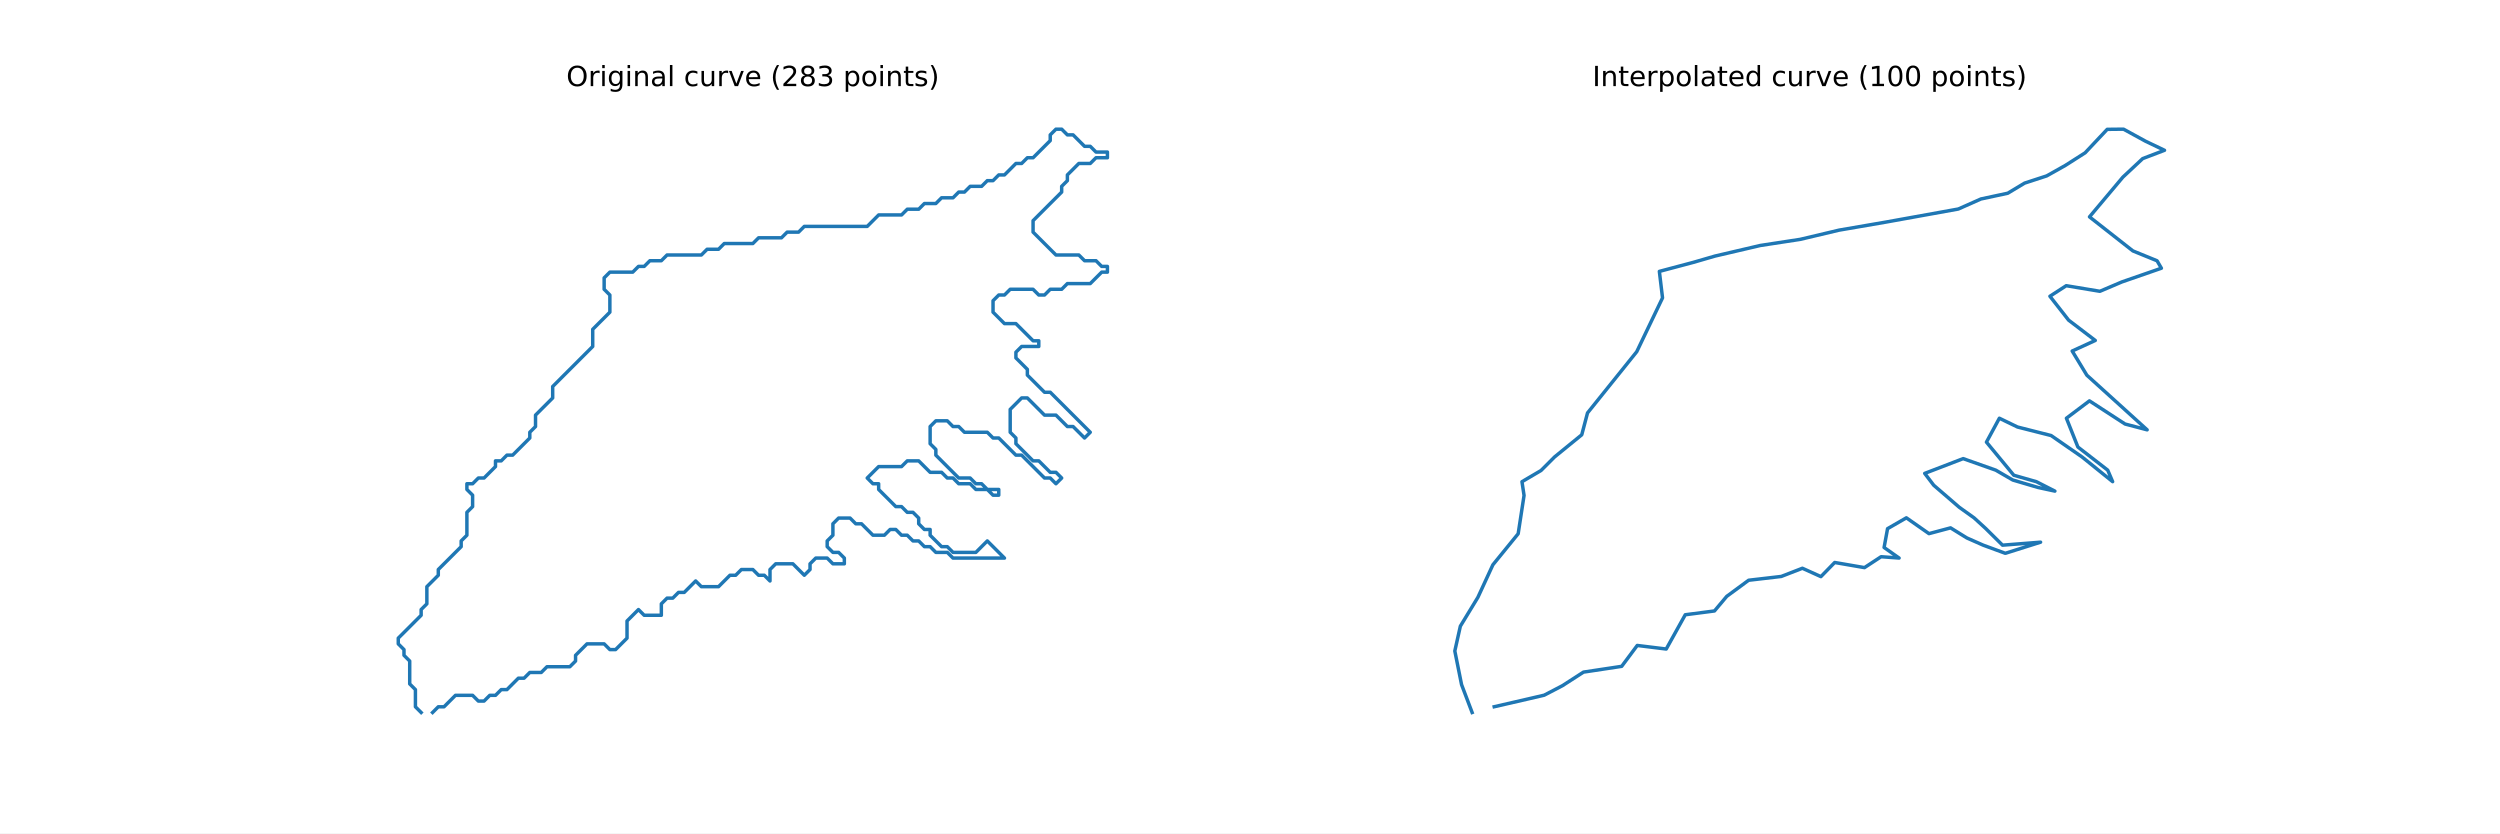
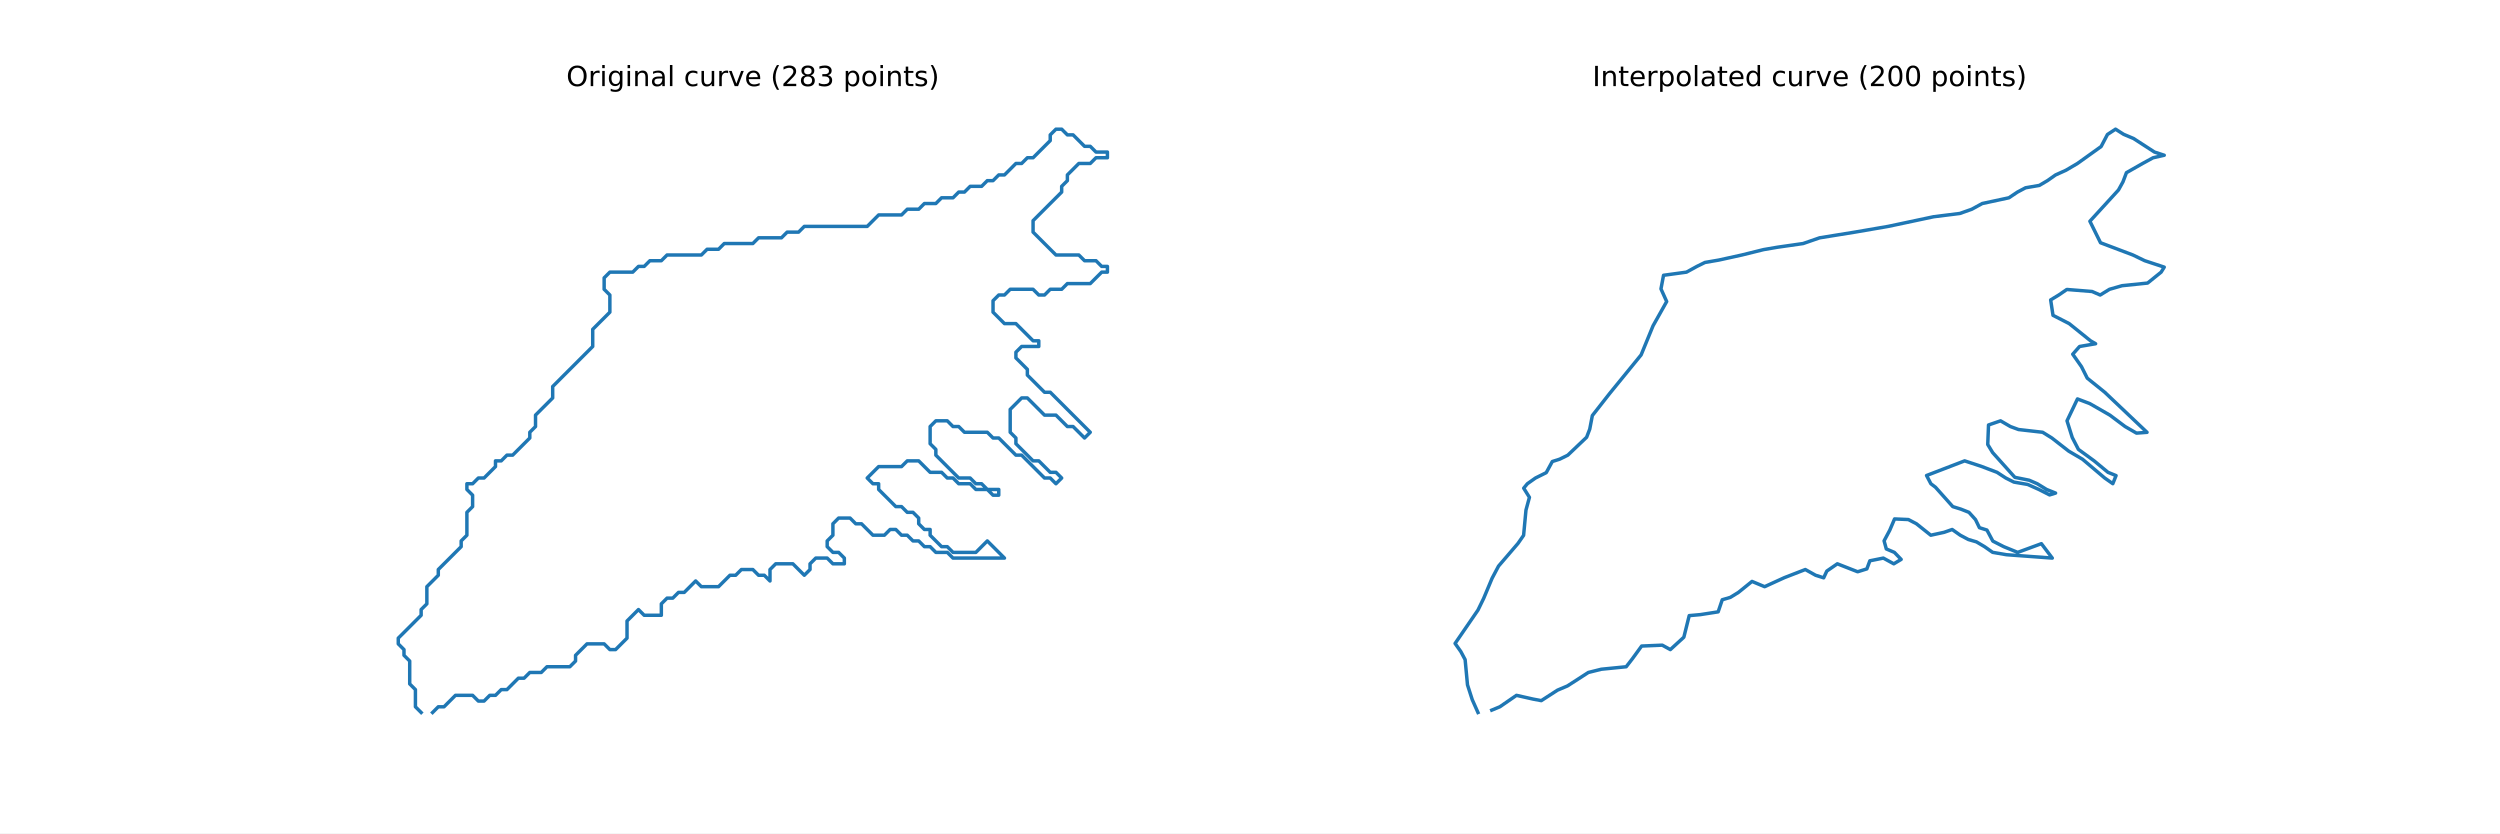
<svg xmlns="http://www.w3.org/2000/svg" xmlns:xlink="http://www.w3.org/1999/xlink" width="1080pt" height="360pt" viewBox="0 0 1080 360" version="1.1">
  <defs>
    <style type="text/css">*{stroke-linejoin: round; stroke-linecap: butt}</style>
  </defs>
  <g id="figure_1">
    <g id="patch_1">
      <path d="M 0 360  L 1080 360  L 1080 0  L 0 0  z " style="fill: #ffffff" />
    </g>
    <g id="axes_1">
      <g id="line2d_1">
-         <path d="M 181.933 307.8  L 179.463 305.329  L 179.463 297.918  L 176.992 295.447  L 176.992 285.565  L 174.521 283.094  L 174.521 280.624  L 172.051 278.153  L 172.051 275.682  L 181.933 265.8  L 181.933 263.329  L 184.404 260.859  L 184.404 253.447  L 189.345 248.506  L 189.345 246.035  L 199.227 236.153  L 199.227 233.682  L 201.698 231.212  L 201.698 221.329  L 204.168 218.859  L 204.168 213.918  L 201.698 211.447  L 201.698 208.976  L 204.168 208.976  L 206.639 206.506  L 209.11 206.506  L 214.051 201.565  L 214.051 199.094  L 216.521 199.094  L 218.992 196.624  L 221.463 196.624  L 228.874 189.212  L 228.874 186.741  L 231.345 184.271  L 231.345 179.329  L 238.757 171.918  L 238.757 166.976  L 256.051 149.682  L 256.051 142.271  L 263.463 134.859  L 263.463 127.447  L 260.992 124.976  L 260.992 120.035  L 263.463 117.565  L 273.345 117.565  L 275.816 115.094  L 278.286 115.094  L 280.757 112.624  L 285.698 112.624  L 288.168 110.153  L 302.992 110.153  L 305.463 107.682  L 310.404 107.682  L 312.874 105.212  L 325.227 105.212  L 327.698 102.741  L 337.58 102.741  L 340.051 100.271  L 344.992 100.271  L 347.463 97.8  L 374.639 97.8  L 379.58 92.859  L 389.463 92.859  L 391.933 90.388  L 396.874 90.388  L 399.345 87.918  L 404.286 87.918  L 406.757 85.447  L 411.698 85.447  L 414.168 82.976  L 416.639 82.976  L 419.11 80.506  L 424.051 80.506  L 426.521 78.035  L 428.992 78.035  L 431.463 75.565  L 433.933 75.565  L 438.874 70.624  L 441.345 70.624  L 443.816 68.153  L 446.286 68.153  L 453.698 60.741  L 453.698 58.271  L 456.168 55.8  L 458.639 55.8  L 461.11 58.271  L 463.58 58.271  L 468.521 63.212  L 470.992 63.212  L 473.463 65.682  L 478.404 65.682  L 478.404 68.153  L 473.463 68.153  L 470.992 70.624  L 466.051 70.624  L 461.11 75.565  L 461.11 78.035  L 458.639 80.506  L 458.639 82.976  L 446.286 95.329  L 446.286 100.271  L 456.168 110.153  L 466.051 110.153  L 468.521 112.624  L 473.463 112.624  L 475.933 115.094  L 478.404 115.094  L 478.404 117.565  L 475.933 117.565  L 470.992 122.506  L 461.11 122.506  L 458.639 124.976  L 453.698 124.976  L 451.227 127.447  L 448.757 127.447  L 446.286 124.976  L 436.404 124.976  L 433.933 127.447  L 431.463 127.447  L 428.992 129.918  L 428.992 134.859  L 433.933 139.8  L 438.874 139.8  L 446.286 147.212  L 448.757 147.212  L 448.757 149.682  L 441.345 149.682  L 438.874 152.153  L 438.874 154.624  L 443.816 159.565  L 443.816 162.035  L 451.227 169.447  L 453.698 169.447  L 470.992 186.741  L 468.521 189.212  L 463.58 184.271  L 461.11 184.271  L 456.168 179.329  L 451.227 179.329  L 443.816 171.918  L 441.345 171.918  L 436.404 176.859  L 436.404 186.741  L 438.874 189.212  L 438.874 191.682  L 446.286 199.094  L 448.757 199.094  L 453.698 204.035  L 456.168 204.035  L 458.639 206.506  L 456.168 208.976  L 453.698 206.506  L 451.227 206.506  L 441.345 196.624  L 438.874 196.624  L 431.463 189.212  L 428.992 189.212  L 426.521 186.741  L 416.639 186.741  L 414.168 184.271  L 411.698 184.271  L 409.227 181.8  L 404.286 181.8  L 401.816 184.271  L 401.816 191.682  L 404.286 194.153  L 404.286 196.624  L 414.168 206.506  L 419.11 206.506  L 421.58 208.976  L 424.051 208.976  L 426.521 211.447  L 431.463 211.447  L 431.463 213.918  L 428.992 213.918  L 426.521 211.447  L 421.58 211.447  L 419.11 208.976  L 414.168 208.976  L 411.698 206.506  L 409.227 206.506  L 406.757 204.035  L 401.816 204.035  L 396.874 199.094  L 391.933 199.094  L 389.463 201.565  L 379.58 201.565  L 374.639 206.506  L 377.11 208.976  L 379.58 208.976  L 379.58 211.447  L 386.992 218.859  L 389.463 218.859  L 391.933 221.329  L 394.404 221.329  L 396.874 223.8  L 396.874 226.271  L 399.345 228.741  L 401.816 228.741  L 401.816 231.212  L 406.757 236.153  L 409.227 236.153  L 411.698 238.624  L 421.58 238.624  L 426.521 233.682  L 433.933 241.094  L 411.698 241.094  L 409.227 238.624  L 404.286 238.624  L 401.816 236.153  L 399.345 236.153  L 396.874 233.682  L 394.404 233.682  L 391.933 231.212  L 389.463 231.212  L 386.992 228.741  L 384.521 228.741  L 382.051 231.212  L 377.11 231.212  L 372.168 226.271  L 369.698 226.271  L 367.227 223.8  L 362.286 223.8  L 359.816 226.271  L 359.816 231.212  L 357.345 233.682  L 357.345 236.153  L 359.816 238.624  L 362.286 238.624  L 364.757 241.094  L 364.757 243.565  L 359.816 243.565  L 357.345 241.094  L 352.404 241.094  L 349.933 243.565  L 349.933 246.035  L 347.463 248.506  L 342.521 243.565  L 335.11 243.565  L 332.639 246.035  L 332.639 250.976  L 330.168 248.506  L 327.698 248.506  L 325.227 246.035  L 320.286 246.035  L 317.816 248.506  L 315.345 248.506  L 310.404 253.447  L 302.992 253.447  L 300.521 250.976  L 295.58 255.918  L 293.11 255.918  L 290.639 258.388  L 288.168 258.388  L 285.698 260.859  L 285.698 265.8  L 278.286 265.8  L 275.816 263.329  L 270.874 268.271  L 270.874 275.682  L 265.933 280.624  L 263.463 280.624  L 260.992 278.153  L 253.58 278.153  L 248.639 283.094  L 248.639 285.565  L 246.168 288.035  L 236.286 288.035  L 233.816 290.506  L 228.874 290.506  L 226.404 292.976  L 223.933 292.976  L 218.992 297.918  L 216.521 297.918  L 214.051 300.388  L 211.58 300.388  L 209.11 302.859  L 206.639 302.859  L 204.168 300.388  L 196.757 300.388  L 191.816 305.329  L 189.345 305.329  L 186.874 307.8  L 186.874 307.8  " clip-path="url(#p4b91fef43b)" style="fill: none; stroke: #1f77b4; stroke-width: 1.5; stroke-linecap: square" />
+         <path d="M 181.933 307.8  L 179.463 305.329  L 179.463 297.918  L 176.992 295.447  L 176.992 285.565  L 174.521 283.094  L 174.521 280.624  L 172.051 278.153  L 172.051 275.682  L 181.933 265.8  L 181.933 263.329  L 184.404 260.859  L 184.404 253.447  L 189.345 248.506  L 189.345 246.035  L 199.227 236.153  L 199.227 233.682  L 201.698 231.212  L 201.698 221.329  L 204.168 218.859  L 204.168 213.918  L 201.698 211.447  L 201.698 208.976  L 204.168 208.976  L 206.639 206.506  L 209.11 206.506  L 214.051 201.565  L 214.051 199.094  L 216.521 199.094  L 218.992 196.624  L 221.463 196.624  L 228.874 189.212  L 228.874 186.741  L 231.345 184.271  L 231.345 179.329  L 238.757 171.918  L 238.757 166.976  L 256.051 149.682  L 256.051 142.271  L 263.463 134.859  L 263.463 127.447  L 260.992 124.976  L 260.992 120.035  L 263.463 117.565  L 273.345 117.565  L 275.816 115.094  L 278.286 115.094  L 280.757 112.624  L 285.698 112.624  L 288.168 110.153  L 302.992 110.153  L 305.463 107.682  L 310.404 107.682  L 312.874 105.212  L 325.227 105.212  L 327.698 102.741  L 337.58 102.741  L 340.051 100.271  L 344.992 100.271  L 347.463 97.8  L 374.639 97.8  L 379.58 92.859  L 389.463 92.859  L 391.933 90.388  L 396.874 90.388  L 399.345 87.918  L 404.286 87.918  L 406.757 85.447  L 411.698 85.447  L 414.168 82.976  L 416.639 82.976  L 419.11 80.506  L 424.051 80.506  L 426.521 78.035  L 428.992 78.035  L 431.463 75.565  L 433.933 75.565  L 438.874 70.624  L 441.345 70.624  L 443.816 68.153  L 446.286 68.153  L 453.698 60.741  L 453.698 58.271  L 456.168 55.8  L 458.639 55.8  L 461.11 58.271  L 463.58 58.271  L 468.521 63.212  L 470.992 63.212  L 473.463 65.682  L 478.404 65.682  L 478.404 68.153  L 473.463 68.153  L 470.992 70.624  L 466.051 70.624  L 461.11 75.565  L 461.11 78.035  L 458.639 80.506  L 458.639 82.976  L 446.286 95.329  L 446.286 100.271  L 456.168 110.153  L 466.051 110.153  L 468.521 112.624  L 473.463 112.624  L 475.933 115.094  L 478.404 115.094  L 478.404 117.565  L 475.933 117.565  L 470.992 122.506  L 461.11 122.506  L 458.639 124.976  L 453.698 124.976  L 451.227 127.447  L 448.757 127.447  L 446.286 124.976  L 436.404 124.976  L 433.933 127.447  L 431.463 127.447  L 428.992 129.918  L 428.992 134.859  L 433.933 139.8  L 438.874 139.8  L 446.286 147.212  L 448.757 147.212  L 448.757 149.682  L 441.345 149.682  L 438.874 152.153  L 438.874 154.624  L 443.816 159.565  L 443.816 162.035  L 451.227 169.447  L 453.698 169.447  L 470.992 186.741  L 468.521 189.212  L 463.58 184.271  L 461.11 184.271  L 456.168 179.329  L 451.227 179.329  L 443.816 171.918  L 441.345 171.918  L 436.404 176.859  L 436.404 186.741  L 438.874 189.212  L 438.874 191.682  L 446.286 199.094  L 448.757 199.094  L 453.698 204.035  L 456.168 204.035  L 458.639 206.506  L 456.168 208.976  L 453.698 206.506  L 451.227 206.506  L 441.345 196.624  L 438.874 196.624  L 431.463 189.212  L 428.992 189.212  L 426.521 186.741  L 416.639 186.741  L 414.168 184.271  L 411.698 184.271  L 409.227 181.8  L 404.286 181.8  L 401.816 184.271  L 401.816 191.682  L 404.286 194.153  L 404.286 196.624  L 414.168 206.506  L 419.11 206.506  L 421.58 208.976  L 424.051 208.976  L 426.521 211.447  L 431.463 211.447  L 431.463 213.918  L 428.992 213.918  L 426.521 211.447  L 421.58 211.447  L 419.11 208.976  L 414.168 208.976  L 411.698 206.506  L 409.227 206.506  L 406.757 204.035  L 401.816 204.035  L 396.874 199.094  L 391.933 199.094  L 389.463 201.565  L 379.58 201.565  L 374.639 206.506  L 377.11 208.976  L 379.58 208.976  L 379.58 211.447  L 386.992 218.859  L 389.463 218.859  L 391.933 221.329  L 394.404 221.329  L 396.874 223.8  L 396.874 226.271  L 399.345 228.741  L 401.816 228.741  L 401.816 231.212  L 406.757 236.153  L 409.227 236.153  L 411.698 238.624  L 421.58 238.624  L 426.521 233.682  L 433.933 241.094  L 411.698 241.094  L 409.227 238.624  L 404.286 238.624  L 401.816 236.153  L 399.345 236.153  L 396.874 233.682  L 394.404 233.682  L 391.933 231.212  L 389.463 231.212  L 386.992 228.741  L 384.521 228.741  L 382.051 231.212  L 377.11 231.212  L 372.168 226.271  L 369.698 226.271  L 367.227 223.8  L 362.286 223.8  L 359.816 226.271  L 359.816 231.212  L 357.345 233.682  L 357.345 236.153  L 359.816 238.624  L 362.286 238.624  L 364.757 241.094  L 364.757 243.565  L 359.816 243.565  L 357.345 241.094  L 352.404 241.094  L 349.933 243.565  L 349.933 246.035  L 347.463 248.506  L 342.521 243.565  L 335.11 243.565  L 332.639 246.035  L 332.639 250.976  L 330.168 248.506  L 327.698 248.506  L 325.227 246.035  L 320.286 246.035  L 317.816 248.506  L 315.345 248.506  L 310.404 253.447  L 302.992 253.447  L 300.521 250.976  L 295.58 255.918  L 293.11 255.918  L 290.639 258.388  L 288.168 258.388  L 285.698 260.859  L 285.698 265.8  L 278.286 265.8  L 275.816 263.329  L 270.874 268.271  L 270.874 275.682  L 265.933 280.624  L 263.463 280.624  L 260.992 278.153  L 253.58 278.153  L 248.639 283.094  L 248.639 285.565  L 246.168 288.035  L 236.286 288.035  L 233.816 290.506  L 228.874 290.506  L 226.404 292.976  L 223.933 292.976  L 218.992 297.918  L 216.521 297.918  L 214.051 300.388  L 211.58 300.388  L 209.11 302.859  L 206.639 302.859  L 204.168 300.388  L 196.757 300.388  L 191.816 305.329  L 189.345 305.329  L 186.874 307.8  L 186.874 307.8  " clip-path="url(#pefccbe9645)" style="fill: none; stroke: #1f77b4; stroke-width: 1.5; stroke-linecap: square" />
      </g>
      <g id="text_1">
        <g transform="translate(244.6548 37.2) scale(0.12 -0.12)">
          <defs>
            <path id="DejaVuSans-4f" d="M 2522 4238  Q 1834 4238 1429 3725  Q 1025 3213 1025 2328  Q 1025 1447 1429 934  Q 1834 422 2522 422  Q 3209 422 3611 934  Q 4013 1447 4013 2328  Q 4013 3213 3611 3725  Q 3209 4238 2522 4238  z M 2522 4750  Q 3503 4750 4090 4092  Q 4678 3434 4678 2328  Q 4678 1225 4090 567  Q 3503 -91 2522 -91  Q 1538 -91 948 565  Q 359 1222 359 2328  Q 359 3434 948 4092  Q 1538 4750 2522 4750  z " transform="scale(0.015625)" />
            <path id="DejaVuSans-72" d="M 2631 2963  Q 2534 3019 2420 3045  Q 2306 3072 2169 3072  Q 1681 3072 1420 2755  Q 1159 2438 1159 1844  L 1159 0  L 581 0  L 581 3500  L 1159 3500  L 1159 2956  Q 1341 3275 1631 3429  Q 1922 3584 2338 3584  Q 2397 3584 2469 3576  Q 2541 3569 2628 3553  L 2631 2963  z " transform="scale(0.015625)" />
            <path id="DejaVuSans-69" d="M 603 3500  L 1178 3500  L 1178 0  L 603 0  L 603 3500  z M 603 4863  L 1178 4863  L 1178 4134  L 603 4134  L 603 4863  z " transform="scale(0.015625)" />
            <path id="DejaVuSans-67" d="M 2906 1791  Q 2906 2416 2648 2759  Q 2391 3103 1925 3103  Q 1463 3103 1205 2759  Q 947 2416 947 1791  Q 947 1169 1205 825  Q 1463 481 1925 481  Q 2391 481 2648 825  Q 2906 1169 2906 1791  z M 3481 434  Q 3481 -459 3084 -895  Q 2688 -1331 1869 -1331  Q 1566 -1331 1297 -1286  Q 1028 -1241 775 -1147  L 775 -588  Q 1028 -725 1275 -790  Q 1522 -856 1778 -856  Q 2344 -856 2625 -561  Q 2906 -266 2906 331  L 2906 616  Q 2728 306 2450 153  Q 2172 0 1784 0  Q 1141 0 747 490  Q 353 981 353 1791  Q 353 2603 747 3093  Q 1141 3584 1784 3584  Q 2172 3584 2450 3431  Q 2728 3278 2906 2969  L 2906 3500  L 3481 3500  L 3481 434  z " transform="scale(0.015625)" />
            <path id="DejaVuSans-6e" d="M 3513 2113  L 3513 0  L 2938 0  L 2938 2094  Q 2938 2591 2744 2837  Q 2550 3084 2163 3084  Q 1697 3084 1428 2787  Q 1159 2491 1159 1978  L 1159 0  L 581 0  L 581 3500  L 1159 3500  L 1159 2956  Q 1366 3272 1645 3428  Q 1925 3584 2291 3584  Q 2894 3584 3203 3211  Q 3513 2838 3513 2113  z " transform="scale(0.015625)" />
            <path id="DejaVuSans-61" d="M 2194 1759  Q 1497 1759 1228 1600  Q 959 1441 959 1056  Q 959 750 1161 570  Q 1363 391 1709 391  Q 2188 391 2477 730  Q 2766 1069 2766 1631  L 2766 1759  L 2194 1759  z M 3341 1997  L 3341 0  L 2766 0  L 2766 531  Q 2569 213 2275 61  Q 1981 -91 1556 -91  Q 1019 -91 701 211  Q 384 513 384 1019  Q 384 1609 779 1909  Q 1175 2209 1959 2209  L 2766 2209  L 2766 2266  Q 2766 2663 2505 2880  Q 2244 3097 1772 3097  Q 1472 3097 1187 3025  Q 903 2953 641 2809  L 641 3341  Q 956 3463 1253 3523  Q 1550 3584 1831 3584  Q 2591 3584 2966 3190  Q 3341 2797 3341 1997  z " transform="scale(0.015625)" />
            <path id="DejaVuSans-6c" d="M 603 4863  L 1178 4863  L 1178 0  L 603 0  L 603 4863  z " transform="scale(0.015625)" />
            <path id="DejaVuSans-20" transform="scale(0.015625)" />
            <path id="DejaVuSans-63" d="M 3122 3366  L 3122 2828  Q 2878 2963 2633 3030  Q 2388 3097 2138 3097  Q 1578 3097 1268 2742  Q 959 2388 959 1747  Q 959 1106 1268 751  Q 1578 397 2138 397  Q 2388 397 2633 464  Q 2878 531 3122 666  L 3122 134  Q 2881 22 2623 -34  Q 2366 -91 2075 -91  Q 1284 -91 818 406  Q 353 903 353 1747  Q 353 2603 823 3093  Q 1294 3584 2113 3584  Q 2378 3584 2631 3529  Q 2884 3475 3122 3366  z " transform="scale(0.015625)" />
            <path id="DejaVuSans-75" d="M 544 1381  L 544 3500  L 1119 3500  L 1119 1403  Q 1119 906 1312 657  Q 1506 409 1894 409  Q 2359 409 2629 706  Q 2900 1003 2900 1516  L 2900 3500  L 3475 3500  L 3475 0  L 2900 0  L 2900 538  Q 2691 219 2414 64  Q 2138 -91 1772 -91  Q 1169 -91 856 284  Q 544 659 544 1381  z M 1991 3584  L 1991 3584  z " transform="scale(0.015625)" />
            <path id="DejaVuSans-76" d="M 191 3500  L 800 3500  L 1894 563  L 2988 3500  L 3597 3500  L 2284 0  L 1503 0  L 191 3500  z " transform="scale(0.015625)" />
            <path id="DejaVuSans-65" d="M 3597 1894  L 3597 1613  L 953 1613  Q 991 1019 1311 708  Q 1631 397 2203 397  Q 2534 397 2845 478  Q 3156 559 3463 722  L 3463 178  Q 3153 47 2828 -22  Q 2503 -91 2169 -91  Q 1331 -91 842 396  Q 353 884 353 1716  Q 353 2575 817 3079  Q 1281 3584 2069 3584  Q 2775 3584 3186 3129  Q 3597 2675 3597 1894  z M 3022 2063  Q 3016 2534 2758 2815  Q 2500 3097 2075 3097  Q 1594 3097 1305 2825  Q 1016 2553 972 2059  L 3022 2063  z " transform="scale(0.015625)" />
            <path id="DejaVuSans-28" d="M 1984 4856  Q 1566 4138 1362 3434  Q 1159 2731 1159 2009  Q 1159 1288 1364 580  Q 1569 -128 1984 -844  L 1484 -844  Q 1016 -109 783 600  Q 550 1309 550 2009  Q 550 2706 781 3412  Q 1013 4119 1484 4856  L 1984 4856  z " transform="scale(0.015625)" />
            <path id="DejaVuSans-32" d="M 1228 531  L 3431 531  L 3431 0  L 469 0  L 469 531  Q 828 903 1448 1529  Q 2069 2156 2228 2338  Q 2531 2678 2651 2914  Q 2772 3150 2772 3378  Q 2772 3750 2511 3984  Q 2250 4219 1831 4219  Q 1534 4219 1204 4116  Q 875 4013 500 3803  L 500 4441  Q 881 4594 1212 4672  Q 1544 4750 1819 4750  Q 2544 4750 2975 4387  Q 3406 4025 3406 3419  Q 3406 3131 3298 2873  Q 3191 2616 2906 2266  Q 2828 2175 2409 1742  Q 1991 1309 1228 531  z " transform="scale(0.015625)" />
            <path id="DejaVuSans-38" d="M 2034 2216  Q 1584 2216 1326 1975  Q 1069 1734 1069 1313  Q 1069 891 1326 650  Q 1584 409 2034 409  Q 2484 409 2743 651  Q 3003 894 3003 1313  Q 3003 1734 2745 1975  Q 2488 2216 2034 2216  z M 1403 2484  Q 997 2584 770 2862  Q 544 3141 544 3541  Q 544 4100 942 4425  Q 1341 4750 2034 4750  Q 2731 4750 3128 4425  Q 3525 4100 3525 3541  Q 3525 3141 3298 2862  Q 3072 2584 2669 2484  Q 3125 2378 3379 2068  Q 3634 1759 3634 1313  Q 3634 634 3220 271  Q 2806 -91 2034 -91  Q 1263 -91 848 271  Q 434 634 434 1313  Q 434 1759 690 2068  Q 947 2378 1403 2484  z M 1172 3481  Q 1172 3119 1398 2916  Q 1625 2713 2034 2713  Q 2441 2713 2670 2916  Q 2900 3119 2900 3481  Q 2900 3844 2670 4047  Q 2441 4250 2034 4250  Q 1625 4250 1398 4047  Q 1172 3844 1172 3481  z " transform="scale(0.015625)" />
            <path id="DejaVuSans-33" d="M 2597 2516  Q 3050 2419 3304 2112  Q 3559 1806 3559 1356  Q 3559 666 3084 287  Q 2609 -91 1734 -91  Q 1441 -91 1130 -33  Q 819 25 488 141  L 488 750  Q 750 597 1062 519  Q 1375 441 1716 441  Q 2309 441 2620 675  Q 2931 909 2931 1356  Q 2931 1769 2642 2001  Q 2353 2234 1838 2234  L 1294 2234  L 1294 2753  L 1863 2753  Q 2328 2753 2575 2939  Q 2822 3125 2822 3475  Q 2822 3834 2567 4026  Q 2313 4219 1838 4219  Q 1578 4219 1281 4162  Q 984 4106 628 3988  L 628 4550  Q 988 4650 1302 4700  Q 1616 4750 1894 4750  Q 2613 4750 3031 4423  Q 3450 4097 3450 3541  Q 3450 3153 3228 2886  Q 3006 2619 2597 2516  z " transform="scale(0.015625)" />
            <path id="DejaVuSans-70" d="M 1159 525  L 1159 -1331  L 581 -1331  L 581 3500  L 1159 3500  L 1159 2969  Q 1341 3281 1617 3432  Q 1894 3584 2278 3584  Q 2916 3584 3314 3078  Q 3713 2572 3713 1747  Q 3713 922 3314 415  Q 2916 -91 2278 -91  Q 1894 -91 1617 61  Q 1341 213 1159 525  z M 3116 1747  Q 3116 2381 2855 2742  Q 2594 3103 2138 3103  Q 1681 3103 1420 2742  Q 1159 2381 1159 1747  Q 1159 1113 1420 752  Q 1681 391 2138 391  Q 2594 391 2855 752  Q 3116 1113 3116 1747  z " transform="scale(0.015625)" />
            <path id="DejaVuSans-6f" d="M 1959 3097  Q 1497 3097 1228 2736  Q 959 2375 959 1747  Q 959 1119 1226 758  Q 1494 397 1959 397  Q 2419 397 2687 759  Q 2956 1122 2956 1747  Q 2956 2369 2687 2733  Q 2419 3097 1959 3097  z M 1959 3584  Q 2709 3584 3137 3096  Q 3566 2609 3566 1747  Q 3566 888 3137 398  Q 2709 -91 1959 -91  Q 1206 -91 779 398  Q 353 888 353 1747  Q 353 2609 779 3096  Q 1206 3584 1959 3584  z " transform="scale(0.015625)" />
            <path id="DejaVuSans-74" d="M 1172 4494  L 1172 3500  L 2356 3500  L 2356 3053  L 1172 3053  L 1172 1153  Q 1172 725 1289 603  Q 1406 481 1766 481  L 2356 481  L 2356 0  L 1766 0  Q 1100 0 847 248  Q 594 497 594 1153  L 594 3053  L 172 3053  L 172 3500  L 594 3500  L 594 4494  L 1172 4494  z " transform="scale(0.015625)" />
            <path id="DejaVuSans-73" d="M 2834 3397  L 2834 2853  Q 2591 2978 2328 3040  Q 2066 3103 1784 3103  Q 1356 3103 1142 2972  Q 928 2841 928 2578  Q 928 2378 1081 2264  Q 1234 2150 1697 2047  L 1894 2003  Q 2506 1872 2764 1633  Q 3022 1394 3022 966  Q 3022 478 2636 193  Q 2250 -91 1575 -91  Q 1294 -91 989 -36  Q 684 19 347 128  L 347 722  Q 666 556 975 473  Q 1284 391 1588 391  Q 1994 391 2212 530  Q 2431 669 2431 922  Q 2431 1156 2273 1281  Q 2116 1406 1581 1522  L 1381 1569  Q 847 1681 609 1914  Q 372 2147 372 2553  Q 372 3047 722 3315  Q 1072 3584 1716 3584  Q 2034 3584 2315 3537  Q 2597 3491 2834 3397  z " transform="scale(0.015625)" />
            <path id="DejaVuSans-29" d="M 513 4856  L 1013 4856  Q 1481 4119 1714 3412  Q 1947 2706 1947 2009  Q 1947 1309 1714 600  Q 1481 -109 1013 -844  L 513 -844  Q 928 -128 1133 580  Q 1338 1288 1338 2009  Q 1338 2731 1133 3434  Q 928 4138 513 4856  z " transform="scale(0.015625)" />
          </defs>
          <use xlink:href="#DejaVuSans-4f" />
          <use xlink:href="#DejaVuSans-72" x="78.711" />
          <use xlink:href="#DejaVuSans-69" x="119.824" />
          <use xlink:href="#DejaVuSans-67" x="147.607" />
          <use xlink:href="#DejaVuSans-69" x="211.084" />
          <use xlink:href="#DejaVuSans-6e" x="238.867" />
          <use xlink:href="#DejaVuSans-61" x="302.246" />
          <use xlink:href="#DejaVuSans-6c" x="363.525" />
          <use xlink:href="#DejaVuSans-20" x="391.309" />
          <use xlink:href="#DejaVuSans-63" x="423.096" />
          <use xlink:href="#DejaVuSans-75" x="478.076" />
          <use xlink:href="#DejaVuSans-72" x="541.455" />
          <use xlink:href="#DejaVuSans-76" x="582.568" />
          <use xlink:href="#DejaVuSans-65" x="641.748" />
          <use xlink:href="#DejaVuSans-20" x="703.271" />
          <use xlink:href="#DejaVuSans-28" x="735.059" />
          <use xlink:href="#DejaVuSans-32" x="774.072" />
          <use xlink:href="#DejaVuSans-38" x="837.695" />
          <use xlink:href="#DejaVuSans-33" x="901.318" />
          <use xlink:href="#DejaVuSans-20" x="964.941" />
          <use xlink:href="#DejaVuSans-70" x="996.729" />
          <use xlink:href="#DejaVuSans-6f" x="1060.205" />
          <use xlink:href="#DejaVuSans-69" x="1121.387" />
          <use xlink:href="#DejaVuSans-6e" x="1149.17" />
          <use xlink:href="#DejaVuSans-74" x="1212.549" />
          <use xlink:href="#DejaVuSans-73" x="1251.758" />
          <use xlink:href="#DejaVuSans-29" x="1303.857" />
        </g>
      </g>
    </g>
    <g id="axes_2">
      <g id="line2d_2">
-         <path d="M 635.957 307.8  L 631.395 295.761  L 628.479 281.229  L 630.872 270.511  L 638.449 258.048  L 644.93 243.99  L 655.848 230.58  L 658.39 214.029  L 657.493 208.097  L 665.718 203.261  L 671.601 197.379  L 683.316 187.832  L 685.808 178.385  L 707.07 151.939  L 718.212 128.683  L 716.841 117.242  L 731.373 113.379  L 740.919 110.612  L 760.436 106.05  L 777.66 103.408  L 794.485 99.42  L 814.75 95.931  L 845.982 90.297  L 855.753 85.96  L 867.368 83.468  L 874.621 79.106  L 884.168 75.99  L 892.244 71.453  L 900.769 66.02  L 910.315 55.875  L 917.369 55.8  L 926.916 61.034  L 935.067 64.923  L 925.644 68.512  L 917.07 76.538  L 902.663 93.687  L 921.407 108.393  L 931.851 112.656  L 933.721 115.871  L 916.696 121.779  L 907.15 125.841  L 892.618 123.424  L 885.564 127.985  L 893.64 138.304  L 905.156 147.078  L 895.185 151.64  L 901.516 162.084  L 927.564 185.688  L 918.017 183.171  L 902.638 173.176  L 892.693 180.678  L 897.653 193.116  L 910.539 203.112  L 912.658 208.072  L 899.472 197.428  L 886.087 188.156  L 871.556 184.467  L 863.729 180.678  L 858.145 190.998  L 869.96 205.305  L 879.731 208.097  L 887.707 212.16  L 880.429 210.589  L 869.537 207.374  L 862.183 203.112  L 848.075 198.126  L 831.475 204.507  L 835.363 209.617  L 846.43 219.164  L 852.811 223.725  L 857.796 228.287  L 865.1 235.515  L 881.526 234.219  L 866.296 239.03  L 856.75 235.515  L 849.696 232.399  L 842.642 228.037  L 833.319 230.53  L 823.548 223.7  L 815.423 228.386  L 813.927 236.512  L 820.408 241.074  L 812.631 240.5  L 805.452 245.211  L 792.591 242.993  L 786.633 249.1  L 778.632 245.485  L 769.509 249.025  L 755.401 250.67  L 745.954 257.624  L 740.645 263.931  L 728.033 265.576  L 719.807 280.382  L 707.294 278.836  L 700.564 287.859  L 684.063 290.352  L 674.941 296.234  L 667.089 300.322  L 660.035 301.967  L 645.503 305.307  " clip-path="url(#p73ae3e3799)" style="fill: none; stroke: #1f77b4; stroke-width: 1.5; stroke-linecap: square" />
+         <path d="M 638.479 307.8  L 636.008 302.254  L 633.957 295.867  L 632.932 284.959  L 631.067 281.464  L 628.596 277.968  L 638.479 263.564  L 640.949 258.487  L 644.581 249.815  L 647.373 244.553  L 655.773 234.757  L 658.194 231.261  L 659.219 220.354  L 660.714 214.856  L 658.243 210.891  L 659.825 208.976  L 663.32 206.506  L 667.977 204.184  L 670.596 199.378  L 673.808 198.353  L 677.304 196.624  L 685.42 188.891  L 686.766 185.395  L 687.89 179.527  L 695.302 170.065  L 708.964 153.314  L 714.116 140.751  L 720.008 130.264  L 717.537 124.804  L 718.649 118.923  L 728.556 117.565  L 733.053 115.094  L 736.549 113.377  L 742.515 112.352  L 752.496 110.153  L 761.86 107.831  L 767.826 106.805  L 778.932 105.212  L 786.072 102.741  L 801.575 100.233  L 815.694 97.8  L 835.36 93.625  L 846.65 92.216  L 851.814 90.388  L 856.335 87.918  L 867.848 85.447  L 871.542 82.976  L 875.037 81.124  L 881.004 80.098  L 884.5 78.035  L 887.996 75.577  L 892.505 73.539  L 897.458 70.624  L 907.686 63.298  L 910.416 58.098  L 913.912 55.8  L 917.408 58.024  L 921.682 59.827  L 930.724 65.682  L 934.949 67.066  L 930.132 68.153  L 925.61 70.624  L 918.619 74.601  L 917.112 78.579  L 915.184 82.075  L 902.832 95.576  L 907.427 104.866  L 921.41 110.153  L 926.525 112.624  L 934.949 115.403  L 933.615 117.565  L 927.76 122.283  L 916.741 123.42  L 911.306 124.976  L 907.279 127.447  L 903.783 125.928  L 892.875 125.051  L 889.379 127.447  L 885.883 129.572  L 886.896 136.218  L 893.888 139.8  L 903.091 147.212  L 905.302 148.497  L 898.372 149.682  L 895.42 153.018  L 899.2 158.404  L 901.695 163.369  L 909.243 169.447  L 927.513 186.766  L 922.967 187.112  L 918.05 184.271  L 911.454 179.329  L 902.807 174.364  L 897.47 172.338  L 892.949 181.8  L 895.21 189.002  L 897.866 194.128  L 904.672 199.094  L 910.639 204.035  L 914.135 205.456  L 912.739 208.952  L 909.243 206.506  L 899.669 198.402  L 893.678 194.882  L 886.402 189.212  L 882.424 186.741  L 871.999 185.555  L 868.503 184.271  L 864.241 181.8  L 859.04 183.591  L 858.707 192.028  L 860.832 195.524  L 870.417 206.209  L 876.606 207.457  L 880.102 208.976  L 884.129 211.447  L 888.008 213.004  L 885.426 213.806  L 880.794 211.447  L 875.964 209.285  L 869.997 208.26  L 866.502 206.506  L 862.709 204.035  L 855.717 201.392  L 848.726 199.094  L 832.272 205.419  L 834.137 208.976  L 836.126 210.483  L 843.599 218.859  L 847.095 219.946  L 850.591 221.329  L 853.42 224.467  L 855.112 227.963  L 858.361 228.988  L 860.906 233.756  L 865.6 236.153  L 871.653 238.624  L 881.881 234.868  L 886.587 241.094  L 866.786 239.636  L 860.819 238.611  L 857.323 236.153  L 853.827 234.09  L 850.332 233.065  L 846.836 231.212  L 843.34 228.741  L 839.844 229.964  L 834.1 231.212  L 827.911 226.271  L 824.415 224.442  L 818.449 224.183  L 816.361 229.087  L 813.927 233.645  L 814.879 237.141  L 818.374 238.624  L 821.302 241.662  L 818.115 243.565  L 813.594 241.094  L 807.776 242.268  L 806.479 245.764  L 802.501 246.999  L 793.73 243.565  L 789.184 246.702  L 787.826 249.618  L 784.33 248.506  L 779.895 246.035  L 770.853 249.544  L 762.317 253.447  L 756.869 251.174  L 751.002 255.918  L 747.506 258.067  L 744.01 259.092  L 742.243 264.318  L 734.547 265.516  L 729.742 265.948  L 727.42 275.275  L 721.589 280.624  L 718.093 278.709  L 709.187 279.092  L 705.184 284.589  L 702.516 288.035  L 691.757 289.11  L 686.161 290.506  L 677.119 296.336  L 672.832 298.152  L 665.84 302.673  L 662.345 302.019  L 655.118 300.388  L 647.941 305.329  L 644.445 306.775  L 644.445 306.775  " clip-path="url(#pbeb63198a0)" style="fill: none; stroke: #1f77b4; stroke-width: 1.5; stroke-linecap: square" />
      </g>
      <g id="text_2">
        <g transform="translate(687.9187 37.2) scale(0.12 -0.12)">
          <defs>
            <path id="DejaVuSans-49" d="M 628 4666  L 1259 4666  L 1259 0  L 628 0  L 628 4666  z " transform="scale(0.015625)" />
            <path id="DejaVuSans-64" d="M 2906 2969  L 2906 4863  L 3481 4863  L 3481 0  L 2906 0  L 2906 525  Q 2725 213 2448 61  Q 2172 -91 1784 -91  Q 1150 -91 751 415  Q 353 922 353 1747  Q 353 2572 751 3078  Q 1150 3584 1784 3584  Q 2172 3584 2448 3432  Q 2725 3281 2906 2969  z M 947 1747  Q 947 1113 1208 752  Q 1469 391 1925 391  Q 2381 391 2643 752  Q 2906 1113 2906 1747  Q 2906 2381 2643 2742  Q 2381 3103 1925 3103  Q 1469 3103 1208 2742  Q 947 2381 947 1747  z " transform="scale(0.015625)" />
-             <path id="DejaVuSans-31" d="M 794 531  L 1825 531  L 1825 4091  L 703 3866  L 703 4441  L 1819 4666  L 2450 4666  L 2450 531  L 3481 531  L 3481 0  L 794 0  L 794 531  z " transform="scale(0.015625)" />
            <path id="DejaVuSans-30" d="M 2034 4250  Q 1547 4250 1301 3770  Q 1056 3291 1056 2328  Q 1056 1369 1301 889  Q 1547 409 2034 409  Q 2525 409 2770 889  Q 3016 1369 3016 2328  Q 3016 3291 2770 3770  Q 2525 4250 2034 4250  z M 2034 4750  Q 2819 4750 3233 4129  Q 3647 3509 3647 2328  Q 3647 1150 3233 529  Q 2819 -91 2034 -91  Q 1250 -91 836 529  Q 422 1150 422 2328  Q 422 3509 836 4129  Q 1250 4750 2034 4750  z " transform="scale(0.015625)" />
          </defs>
          <use xlink:href="#DejaVuSans-49" />
          <use xlink:href="#DejaVuSans-6e" x="29.492" />
          <use xlink:href="#DejaVuSans-74" x="92.871" />
          <use xlink:href="#DejaVuSans-65" x="132.08" />
          <use xlink:href="#DejaVuSans-72" x="193.604" />
          <use xlink:href="#DejaVuSans-70" x="234.717" />
          <use xlink:href="#DejaVuSans-6f" x="298.193" />
          <use xlink:href="#DejaVuSans-6c" x="359.375" />
          <use xlink:href="#DejaVuSans-61" x="387.158" />
          <use xlink:href="#DejaVuSans-74" x="448.438" />
          <use xlink:href="#DejaVuSans-65" x="487.646" />
          <use xlink:href="#DejaVuSans-64" x="549.17" />
          <use xlink:href="#DejaVuSans-20" x="612.646" />
          <use xlink:href="#DejaVuSans-63" x="644.434" />
          <use xlink:href="#DejaVuSans-75" x="699.414" />
          <use xlink:href="#DejaVuSans-72" x="762.793" />
          <use xlink:href="#DejaVuSans-76" x="803.906" />
          <use xlink:href="#DejaVuSans-65" x="863.086" />
          <use xlink:href="#DejaVuSans-20" x="924.609" />
          <use xlink:href="#DejaVuSans-28" x="956.396" />
-           <use xlink:href="#DejaVuSans-31" x="995.41" />
+           <use xlink:href="#DejaVuSans-32" x="995.41" />
          <use xlink:href="#DejaVuSans-30" x="1059.033" />
          <use xlink:href="#DejaVuSans-30" x="1122.656" />
          <use xlink:href="#DejaVuSans-20" x="1186.279" />
          <use xlink:href="#DejaVuSans-70" x="1218.066" />
          <use xlink:href="#DejaVuSans-6f" x="1281.543" />
          <use xlink:href="#DejaVuSans-69" x="1342.725" />
          <use xlink:href="#DejaVuSans-6e" x="1370.508" />
          <use xlink:href="#DejaVuSans-74" x="1433.887" />
          <use xlink:href="#DejaVuSans-73" x="1473.096" />
          <use xlink:href="#DejaVuSans-29" x="1525.195" />
        </g>
      </g>
    </g>
  </g>
  <defs>
-     <clipPath id="p4b91fef43b">
+     <clipPath id="pefccbe9645">
      <rect x="135" y="43.2" width="380.455" height="277.2" />
    </clipPath>
-     <clipPath id="p73ae3e3799">
+     <clipPath id="pbeb63198a0">
      <rect x="591.545" y="43.2" width="380.455" height="277.2" />
    </clipPath>
  </defs>
</svg>
